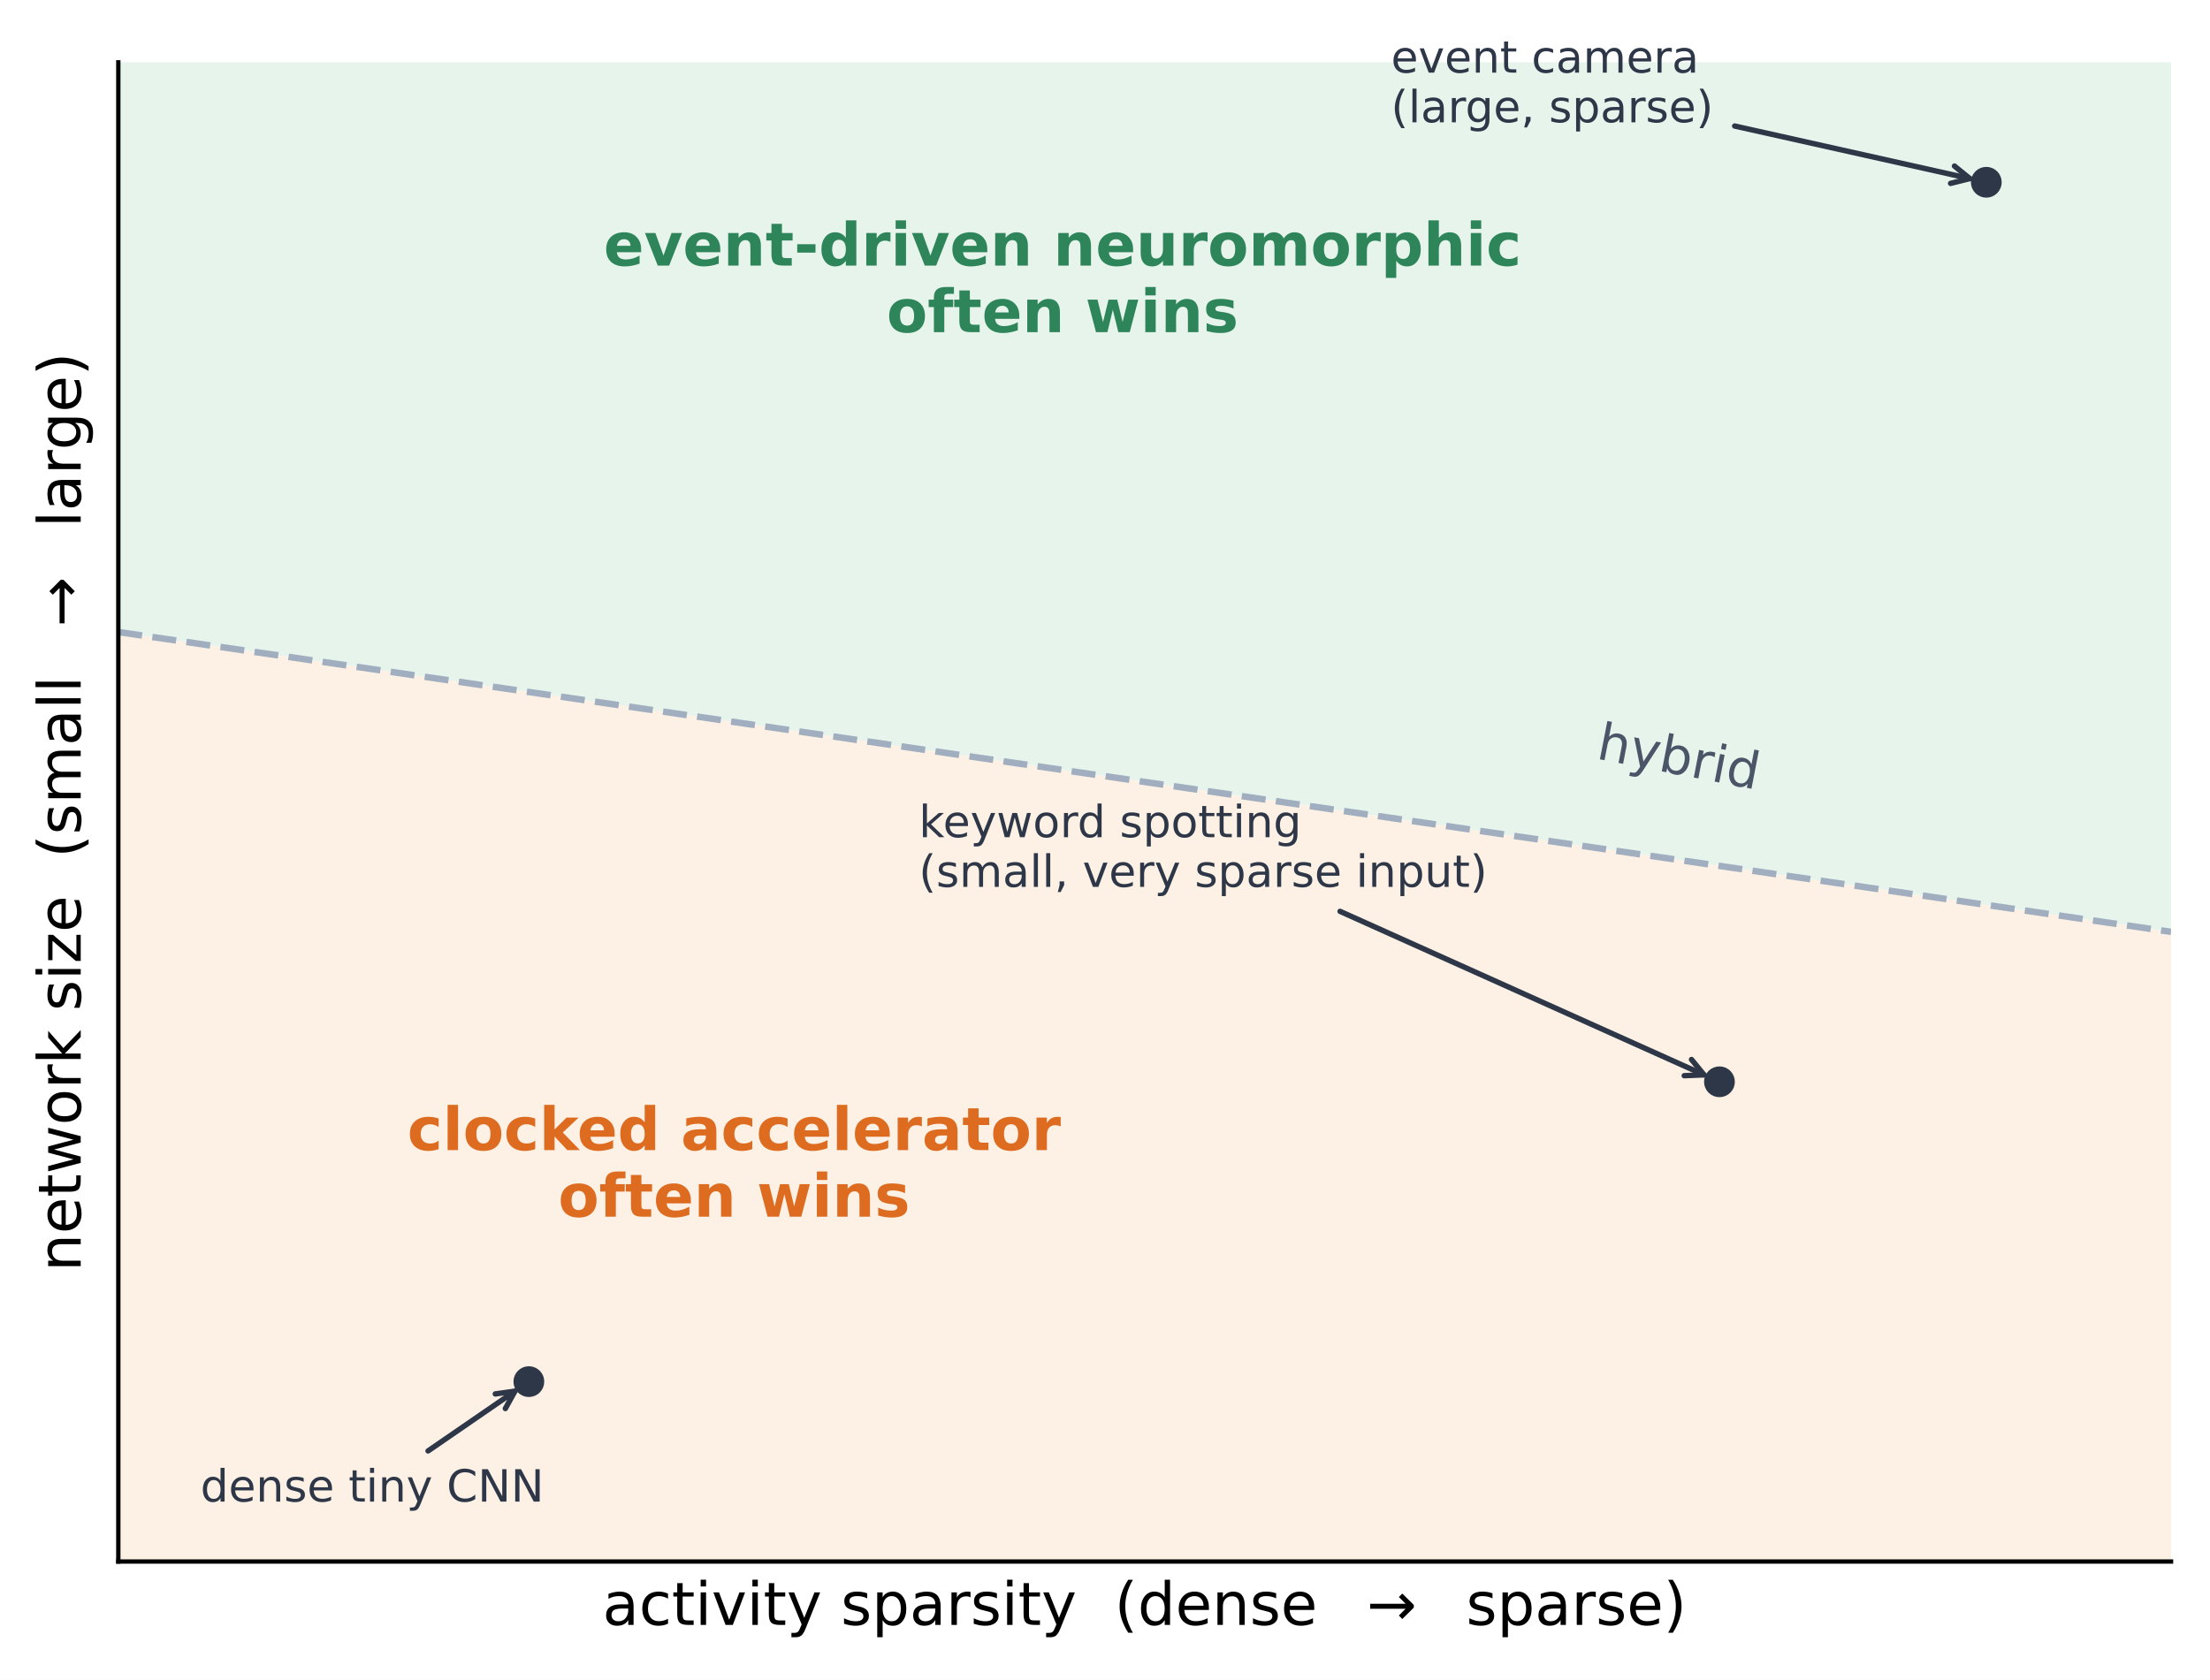
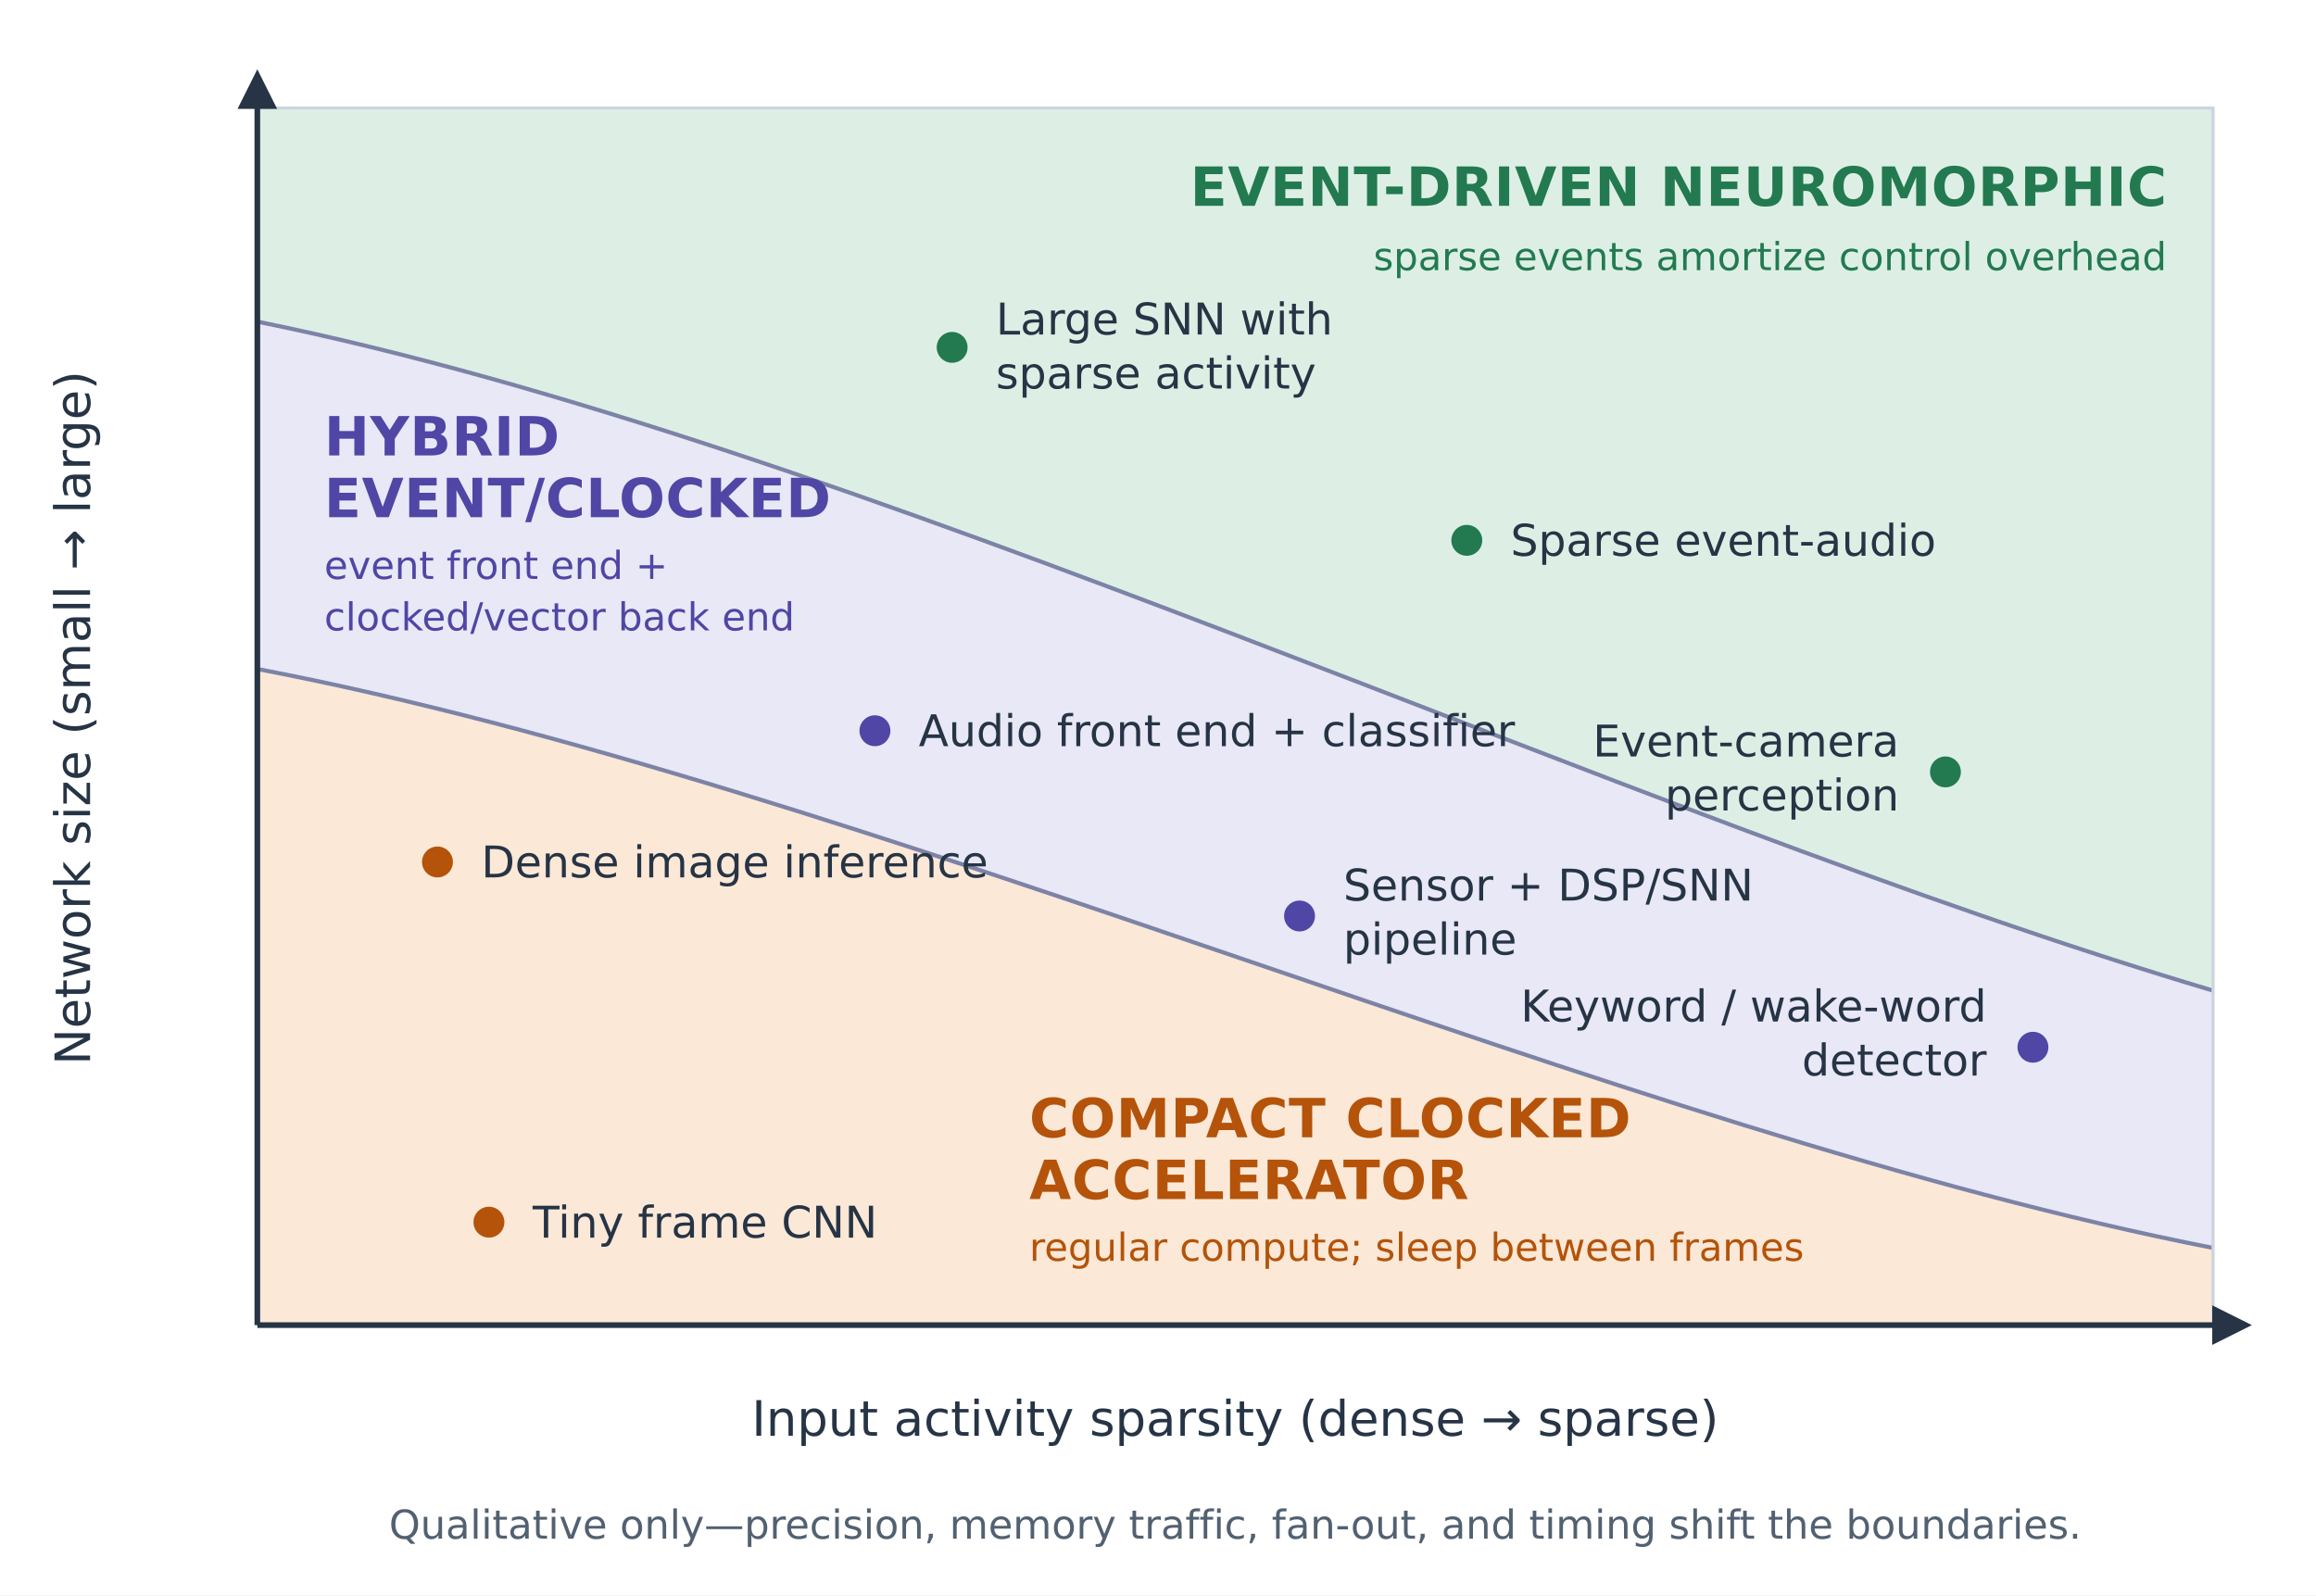
- <svg xmlns="http://www.w3.org/2000/svg" xmlns:xlink="http://www.w3.org/1999/xlink" width="408.51pt" height="310.595pt" viewBox="0 0 408.51 310.595" version="1.1">
+ <svg xmlns="http://www.w3.org/2000/svg" width="900" height="620" viewBox="0 0 900 620" role="img" aria-labelledby="title desc">
  <defs>
-     <style type="text/css">*{stroke-linejoin: round; stroke-linecap: butt}</style>
+     <clipPath id="plot-clip">
+       <rect x="100" y="42" width="760" height="473" />
+     </clipPath>
+     <marker id="axis-arrow" viewBox="0 0 10 10" refX="8" refY="5" markerWidth="7" markerHeight="7" orient="auto-start-reverse">
+       <path d="M 0 0 L 10 5 L 0 10 z" fill="#263445" />
+     </marker>
+     <style>
+       .figure-text { font-family: 'DejaVu Sans', Arial, sans-serif; fill: #263445; }
+       .axis { stroke: #263445; stroke-width: 2.2; fill: none; }
+       .axis-label { font-size: 19px; font-weight: 500; }
+       .region-title { font-size: 21px; font-weight: 700; letter-spacing: 0.25px; }
+       .region-note { font-size: 15px; font-weight: 500; }
+       .application { font-size: 17px; font-weight: 500; }
+       .qualifier { font-size: 15.5px; fill: #526171; }
+       .boundary { fill: none; stroke: #7c83a6; stroke-width: 1.6; }
+       .clocked { fill: #b45309; }
+       .hybrid { fill: #4f46a5; }
+       .event { fill: #237a50; }
+     </style>
  </defs>
-   <g id="figure_1">
-     <g id="patch_1">
-       <path d="M 0 310.595  L 408.51 310.595  L 408.51 0  L 0 0  z " style="fill: #ffffff" />
-     </g>
-     <g id="axes_1">
-       <g id="patch_2">
-         <path d="M 21.87 288.725  L 401.31 288.725  L 401.31 11.525  L 21.87 11.525  z " style="fill: #ffffff" />
-       </g>
-       <g id="patch_3">
-         <path d="M 21.87 288.725  L 401.31 288.725  L 401.31 172.301  L 21.87 116.861  z " clip-path="url(#p3b8c997d7b)" style="fill: #fdf0e4" />
-       </g>
-       <g id="patch_4">
-         <path d="M 21.87 116.861  L 401.31 172.301  L 401.31 11.525  L 21.87 11.525  z " clip-path="url(#p3b8c997d7b)" style="fill: #e6f4ec" />
-       </g>
-       <g id="matplotlib.axis_1">
-         <g id="text_1">
-           <g transform="translate(111.38 301.0849)">
-             <text>
-               <tspan x="0" y="-0.641" style="font-size: 11px; font-family: 'DejaVu Sans'">a</tspan>
-               <tspan x="6.741" y="-0.641" style="font-size: 11px; font-family: 'DejaVu Sans'">c</tspan>
-               <tspan x="12.789" y="-0.641" style="font-size: 11px; font-family: 'DejaVu Sans'">t</tspan>
-               <tspan x="17.102" y="-0.641" style="font-size: 11px; font-family: 'DejaVu Sans'">i</tspan>
-               <tspan x="20.158" y="-0.641" style="font-size: 11px; font-family: 'DejaVu Sans'">v</tspan>
-               <tspan x="26.667" y="-0.641" style="font-size: 11px; font-family: 'DejaVu Sans'">i</tspan>
-               <tspan x="29.724" y="-0.641" style="font-size: 11px; font-family: 'DejaVu Sans'">t</tspan>
-               <tspan x="34.037" y="-0.641" style="font-size: 11px; font-family: 'DejaVu Sans'">y</tspan>
-               <tspan x="40.546" y="-0.641" style="font-size: 11px; font-family: 'DejaVu Sans'"> </tspan>
-               <tspan x="44.043" y="-0.641" style="font-size: 11px; font-family: 'DejaVu Sans'">s</tspan>
-               <tspan x="49.774" y="-0.641" style="font-size: 11px; font-family: 'DejaVu Sans'">p</tspan>
-               <tspan x="56.756" y="-0.641" style="font-size: 11px; font-family: 'DejaVu Sans'">a</tspan>
-               <tspan x="63.497" y="-0.641" style="font-size: 11px; font-family: 'DejaVu Sans'">r</tspan>
-               <tspan x="68.02" y="-0.641" style="font-size: 11px; font-family: 'DejaVu Sans'">s</tspan>
-               <tspan x="73.75" y="-0.641" style="font-size: 11px; font-family: 'DejaVu Sans'">i</tspan>
-               <tspan x="76.807" y="-0.641" style="font-size: 11px; font-family: 'DejaVu Sans'">t</tspan>
-               <tspan x="81.12" y="-0.641" style="font-size: 11px; font-family: 'DejaVu Sans'">y</tspan>
-               <tspan x="87.629" y="-0.641" style="font-size: 11px; font-family: 'DejaVu Sans'"> </tspan>
-               <tspan x="91.126" y="-0.641" style="font-size: 11px; font-family: 'DejaVu Sans'"> </tspan>
-               <tspan x="94.623" y="-0.641" style="font-size: 11px; font-family: 'DejaVu Sans'">(</tspan>
-               <tspan x="98.914" y="-0.641" style="font-size: 11px; font-family: 'DejaVu Sans'">d</tspan>
-               <tspan x="105.896" y="-0.641" style="font-size: 11px; font-family: 'DejaVu Sans'">e</tspan>
-               <tspan x="112.664" y="-0.641" style="font-size: 11px; font-family: 'DejaVu Sans'">n</tspan>
-               <tspan x="119.636" y="-0.641" style="font-size: 11px; font-family: 'DejaVu Sans'">s</tspan>
-               <tspan x="125.367" y="-0.641" style="font-size: 11px; font-family: 'DejaVu Sans'">e</tspan>
-               <tspan x="132.134" y="-0.641" style="font-size: 11px; font-family: 'DejaVu Sans'"> </tspan>
-               <tspan x="135.631" y="-0.641" style="font-size: 11px; font-family: 'DejaVu Sans'"> </tspan>
-               <tspan x="141.271" y="-0.641" style="font-size: 11px; font-family: 'DejaVu Sans'">→</tspan>
-               <tspan x="152.63" y="-0.641" style="font-size: 11px; font-family: 'DejaVu Sans'"> </tspan>
-               <tspan x="156.127" y="-0.641" style="font-size: 11px; font-family: 'DejaVu Sans'"> </tspan>
-               <tspan x="159.624" y="-0.641" style="font-size: 11px; font-family: 'DejaVu Sans'">s</tspan>
-               <tspan x="165.354" y="-0.641" style="font-size: 11px; font-family: 'DejaVu Sans'">p</tspan>
-               <tspan x="172.337" y="-0.641" style="font-size: 11px; font-family: 'DejaVu Sans'">a</tspan>
-               <tspan x="179.078" y="-0.641" style="font-size: 11px; font-family: 'DejaVu Sans'">r</tspan>
-               <tspan x="183.6" y="-0.641" style="font-size: 11px; font-family: 'DejaVu Sans'">s</tspan>
-               <tspan x="189.331" y="-0.641" style="font-size: 11px; font-family: 'DejaVu Sans'">e</tspan>
-               <tspan x="196.099" y="-0.641" style="font-size: 11px; font-family: 'DejaVu Sans'">)</tspan>
-             </text>
-           </g>
-         </g>
-       </g>
-       <g id="matplotlib.axis_2">
-         <g id="text_2">
-           <g transform="translate(15.56 235.0999) rotate(-90)">
-             <text>
-               <tspan x="0" y="-0.641" style="font-size: 11px; font-family: 'DejaVu Sans'">n</tspan>
-               <tspan x="6.972" y="-0.641" style="font-size: 11px; font-family: 'DejaVu Sans'">e</tspan>
-               <tspan x="13.739" y="-0.641" style="font-size: 11px; font-family: 'DejaVu Sans'">t</tspan>
-               <tspan x="18.052" y="-0.641" style="font-size: 11px; font-family: 'DejaVu Sans'">w</tspan>
-               <tspan x="27.049" y="-0.641" style="font-size: 11px; font-family: 'DejaVu Sans'">o</tspan>
-               <tspan x="33.779" y="-0.641" style="font-size: 11px; font-family: 'DejaVu Sans'">r</tspan>
-               <tspan x="38.301" y="-0.641" style="font-size: 11px; font-family: 'DejaVu Sans'">k</tspan>
-               <tspan x="44.671" y="-0.641" style="font-size: 11px; font-family: 'DejaVu Sans'"> </tspan>
-               <tspan x="48.168" y="-0.641" style="font-size: 11px; font-family: 'DejaVu Sans'">s</tspan>
-               <tspan x="53.899" y="-0.641" style="font-size: 11px; font-family: 'DejaVu Sans'">i</tspan>
-               <tspan x="56.955" y="-0.641" style="font-size: 11px; font-family: 'DejaVu Sans'">z</tspan>
-               <tspan x="62.729" y="-0.641" style="font-size: 11px; font-family: 'DejaVu Sans'">e</tspan>
-               <tspan x="69.497" y="-0.641" style="font-size: 11px; font-family: 'DejaVu Sans'"> </tspan>
-               <tspan x="72.993" y="-0.641" style="font-size: 11px; font-family: 'DejaVu Sans'"> </tspan>
-               <tspan x="76.49" y="-0.641" style="font-size: 11px; font-family: 'DejaVu Sans'">(</tspan>
-               <tspan x="80.781" y="-0.641" style="font-size: 11px; font-family: 'DejaVu Sans'">s</tspan>
-               <tspan x="86.512" y="-0.641" style="font-size: 11px; font-family: 'DejaVu Sans'">m</tspan>
-               <tspan x="97.228" y="-0.641" style="font-size: 11px; font-family: 'DejaVu Sans'">a</tspan>
-               <tspan x="103.968" y="-0.641" style="font-size: 11px; font-family: 'DejaVu Sans'">l</tspan>
-               <tspan x="107.024" y="-0.641" style="font-size: 11px; font-family: 'DejaVu Sans'">l</tspan>
-               <tspan x="110.081" y="-0.641" style="font-size: 11px; font-family: 'DejaVu Sans'"> </tspan>
-               <tspan x="113.577" y="-0.641" style="font-size: 11px; font-family: 'DejaVu Sans'"> </tspan>
-               <tspan x="119.217" y="-0.641" style="font-size: 11px; font-family: 'DejaVu Sans'">→</tspan>
-               <tspan x="130.577" y="-0.641" style="font-size: 11px; font-family: 'DejaVu Sans'"> </tspan>
-               <tspan x="134.073" y="-0.641" style="font-size: 11px; font-family: 'DejaVu Sans'"> </tspan>
-               <tspan x="137.57" y="-0.641" style="font-size: 11px; font-family: 'DejaVu Sans'">l</tspan>
-               <tspan x="140.626" y="-0.641" style="font-size: 11px; font-family: 'DejaVu Sans'">a</tspan>
-               <tspan x="147.367" y="-0.641" style="font-size: 11px; font-family: 'DejaVu Sans'">r</tspan>
-               <tspan x="151.889" y="-0.641" style="font-size: 11px; font-family: 'DejaVu Sans'">g</tspan>
-               <tspan x="158.872" y="-0.641" style="font-size: 11px; font-family: 'DejaVu Sans'">e</tspan>
-               <tspan x="165.639" y="-0.641" style="font-size: 11px; font-family: 'DejaVu Sans'">)</tspan>
-             </text>
-           </g>
-         </g>
-       </g>
-       <g id="line2d_1">
-         <path d="M 21.87 116.861  L 401.31 172.301  " clip-path="url(#p3b8c997d7b)" style="fill: none; stroke-dasharray: 4.44,1.92; stroke-dashoffset: 0; stroke: #a0aec0; stroke-width: 1.2" />
-       </g>
-       <g id="patch_5">
-         <path d="M 21.87 288.725  L 21.87 11.525  " style="fill: none; stroke: #000000; stroke-width: 0.8; stroke-linejoin: miter; stroke-linecap: square" />
-       </g>
-       <g id="patch_6">
-         <path d="M 21.87 288.725  L 401.31 288.725  " style="fill: none; stroke: #000000; stroke-width: 0.8; stroke-linejoin: miter; stroke-linecap: square" />
-       </g>
-       <g id="text_3">
-         <text style="font-weight: 700; font-size: 11px; font-family: 'DejaVu Sans'; fill: #dd6b20" transform="translate(75.29911 212.6513)">clocked accelerator</text>
-         <text style="font-weight: 700; font-size: 11px; font-family: 'DejaVu Sans'; fill: #dd6b20" transform="translate(103.1858 224.9689)">often wins</text>
-       </g>
-       <g id="text_4">
-         <text style="font-weight: 700; font-size: 11px; font-family: 'DejaVu Sans'; fill: #2f855a" transform="translate(111.5869 49.10333)">event-driven neuromorphic</text>
-         <text style="font-weight: 700; font-size: 11px; font-family: 'DejaVu Sans'; fill: #2f855a" transform="translate(163.8962 61.42092)">often wins</text>
-       </g>
-       <g id="text_5">
-         <text style="font-size: 9.5px; font-family: 'DejaVu Sans'; fill: #4a5568" transform="translate(294.8971 140.2312) rotate(-349)">hybrid</text>
-       </g>
-       <g id="patch_7">
-         <path d="M 320.653 23.303  Q 342.932 28.284 364.119 33.021  " style="fill: none; stroke: #2d3748; stroke-linecap: round" />
-         <path d="M 361.276 30.705  L 364.119 33.021  L 360.56 33.906  " style="fill: none; stroke: #2d3748; stroke-linecap: round" />
-       </g>
-       <g id="text_6">
-         <text style="font-size: 8.2px; font-family: 'DejaVu Sans'; fill: #2d3748" transform="translate(257.1228 13.43072)">event camera</text>
-         <text style="font-size: 8.2px; font-family: 'DejaVu Sans'; fill: #2d3748" transform="translate(257.1228 22.61293)">(large, sparse)</text>
-       </g>
-       <g id="patch_8">
-         <path d="M 247.706 168.509  Q 281.856 183.854 314.986 198.741  " style="fill: none; stroke: #2d3748; stroke-linecap: round" />
-         <path d="M 312.666 195.901  L 314.986 198.741  L 311.322 198.893  " style="fill: none; stroke: #2d3748; stroke-linecap: round" />
-       </g>
-       <g id="text_7">
-         <text style="font-size: 8.2px; font-family: 'DejaVu Sans'; fill: #2d3748" transform="translate(169.8516 154.8027)">keyword spotting</text>
-         <text style="font-size: 8.2px; font-family: 'DejaVu Sans'; fill: #2d3748" transform="translate(169.8516 163.9849)">(small, very sparse input)</text>
-       </g>
-       <g id="patch_9">
-         <path d="M 79.128 268.275  Q 87.619 262.435 95.188 257.229  " style="fill: none; stroke: #2d3748; stroke-linecap: round" />
-         <path d="M 91.556 257.736  L 95.188 257.229  L 93.415 260.439  " style="fill: none; stroke: #2d3748; stroke-linecap: round" />
-       </g>
-       <g id="text_8">
-         <text style="font-size: 8.2px; font-family: 'DejaVu Sans'; text-anchor: start; fill: #2d3748" x="37.048" y="277.637" transform="rotate(-0 37.0476 277.6369)">dense tiny CNN</text>
-       </g>
-       <g id="PathCollection_1">
-         <defs>
-           <path id="mcb13c5b120" d="M 0 2.345  C 0.622 2.345 1.219 2.098 1.658 1.658  C 2.098 1.219 2.345 0.622 2.345 0  C 2.345 -0.622 2.098 -1.219 1.658 -1.658  C 1.219 -2.098 0.622 -2.345 0 -2.345  C -0.622 -2.345 -1.219 -2.098 -1.658 -1.658  C -2.098 -1.219 -2.345 -0.622 -2.345 0  C -2.345 0.622 -2.098 1.219 -1.658 1.658  C -1.219 2.098 -0.622 2.345 0 2.345  z " style="stroke: #2d3748" />
-         </defs>
-         <g clip-path="url(#p3b8c997d7b)">
-           <use xlink:href="#mcb13c5b120" x="367.16" y="33.701" style="fill: #2d3748; stroke: #2d3748" />
-           <use xlink:href="#mcb13c5b120" x="317.833" y="200.021" style="fill: #2d3748; stroke: #2d3748" />
-           <use xlink:href="#mcb13c5b120" x="97.758" y="255.461" style="fill: #2d3748; stroke: #2d3748" />
-         </g>
-       </g>
-     </g>
+   <rect width="900" height="620" fill="#ffffff" />
+   <g clip-path="url(#plot-clip)">
+     <path d="M 100 42 H 860 V 385              C 628 316 332 172 100 125 Z" fill="#ddefe5" />
+     <path d="M 100 125              C 332 172 628 316 860 385              L 860 485              C 630 440 336 305 100 260 Z" fill="#e8e8f6" />
+     <path d="M 100 260              C 336 305 630 440 860 485              V 515 H 100 Z" fill="#fbe8d7" />
+     <path class="boundary" d="M 100 125 C 332 172 628 316 860 385" />
+     <path class="boundary" d="M 100 260 C 336 305 630 440 860 485" />
  </g>
-   <defs>
-     <clipPath id="p3b8c997d7b">
-       <rect x="21.87" y="11.525" width="379.44" height="277.2" />
-     </clipPath>
-   </defs>
+   <path d="M 100 42 H 860 V 515" fill="none" stroke="#cbd5df" stroke-width="1.2" />
+   <g class="figure-text">
+     <text x="842" y="80" text-anchor="end" class="region-title event">EVENT-DRIVEN NEUROMORPHIC</text>
+     <text x="842" y="105" text-anchor="end" class="region-note event">sparse events amortize control overhead</text>
+     <text x="126" y="177" class="region-title hybrid">HYBRID</text>
+     <text x="126" y="201" class="region-title hybrid">EVENT/CLOCKED</text>
+     <text x="126" y="225" class="region-note hybrid">event front end +</text>
+     <text x="126" y="245" class="region-note hybrid">clocked/vector back end</text>
+     <text x="400" y="442" class="region-title clocked">COMPACT CLOCKED</text>
+     <text x="400" y="466" class="region-title clocked">ACCELERATOR</text>
+     <text x="400" y="490" class="region-note clocked">regular compute; sleep between frames</text>
+   </g>
+   <g class="figure-text application">
+     <circle cx="370" cy="135" r="6" class="event" />
+     <text x="387" y="130">Large SNN with</text>
+     <text x="387" y="151">sparse activity</text>
+     <circle cx="570" cy="210" r="6" class="event" />
+     <text x="587" y="216">Sparse event-audio</text>
+     <circle cx="756" cy="300" r="6" class="event" />
+     <text x="738" y="294" text-anchor="end">Event-camera</text>
+     <text x="738" y="315" text-anchor="end">perception</text>
+     <circle cx="340" cy="284" r="6" class="hybrid" />
+     <text x="357" y="290">Audio front end + classifier</text>
+     <circle cx="505" cy="356" r="6" class="hybrid" />
+     <text x="522" y="350">Sensor + DSP/SNN</text>
+     <text x="522" y="371">pipeline</text>
+     <circle cx="790" cy="407" r="6" class="hybrid" />
+     <text x="772" y="397" text-anchor="end">Keyword / wake-word</text>
+     <text x="772" y="418" text-anchor="end">detector</text>
+     <circle cx="170" cy="335" r="6" class="clocked" />
+     <text x="187" y="341">Dense image inference</text>
+     <circle cx="190" cy="475" r="6" class="clocked" />
+     <text x="207" y="481">Tiny frame CNN</text>
+   </g>
+   <path class="axis" d="M 100 515 H 872" marker-end="url(#axis-arrow)" />
+   <path class="axis" d="M 100 515 V 30" marker-end="url(#axis-arrow)" />
+   <g class="figure-text axis-label">
+     <text x="480" y="558" text-anchor="middle">Input activity sparsity (dense → sparse)</text>
+     <text x="35" y="279" text-anchor="middle" transform="rotate(-90 35 279)">Network size (small → large)</text>
+   </g>
+   <text x="480" y="598" text-anchor="middle" class="figure-text qualifier">
+     Qualitative only—precision, memory traffic, fan-out, and timing shift the boundaries.
+   </text>
</svg>
